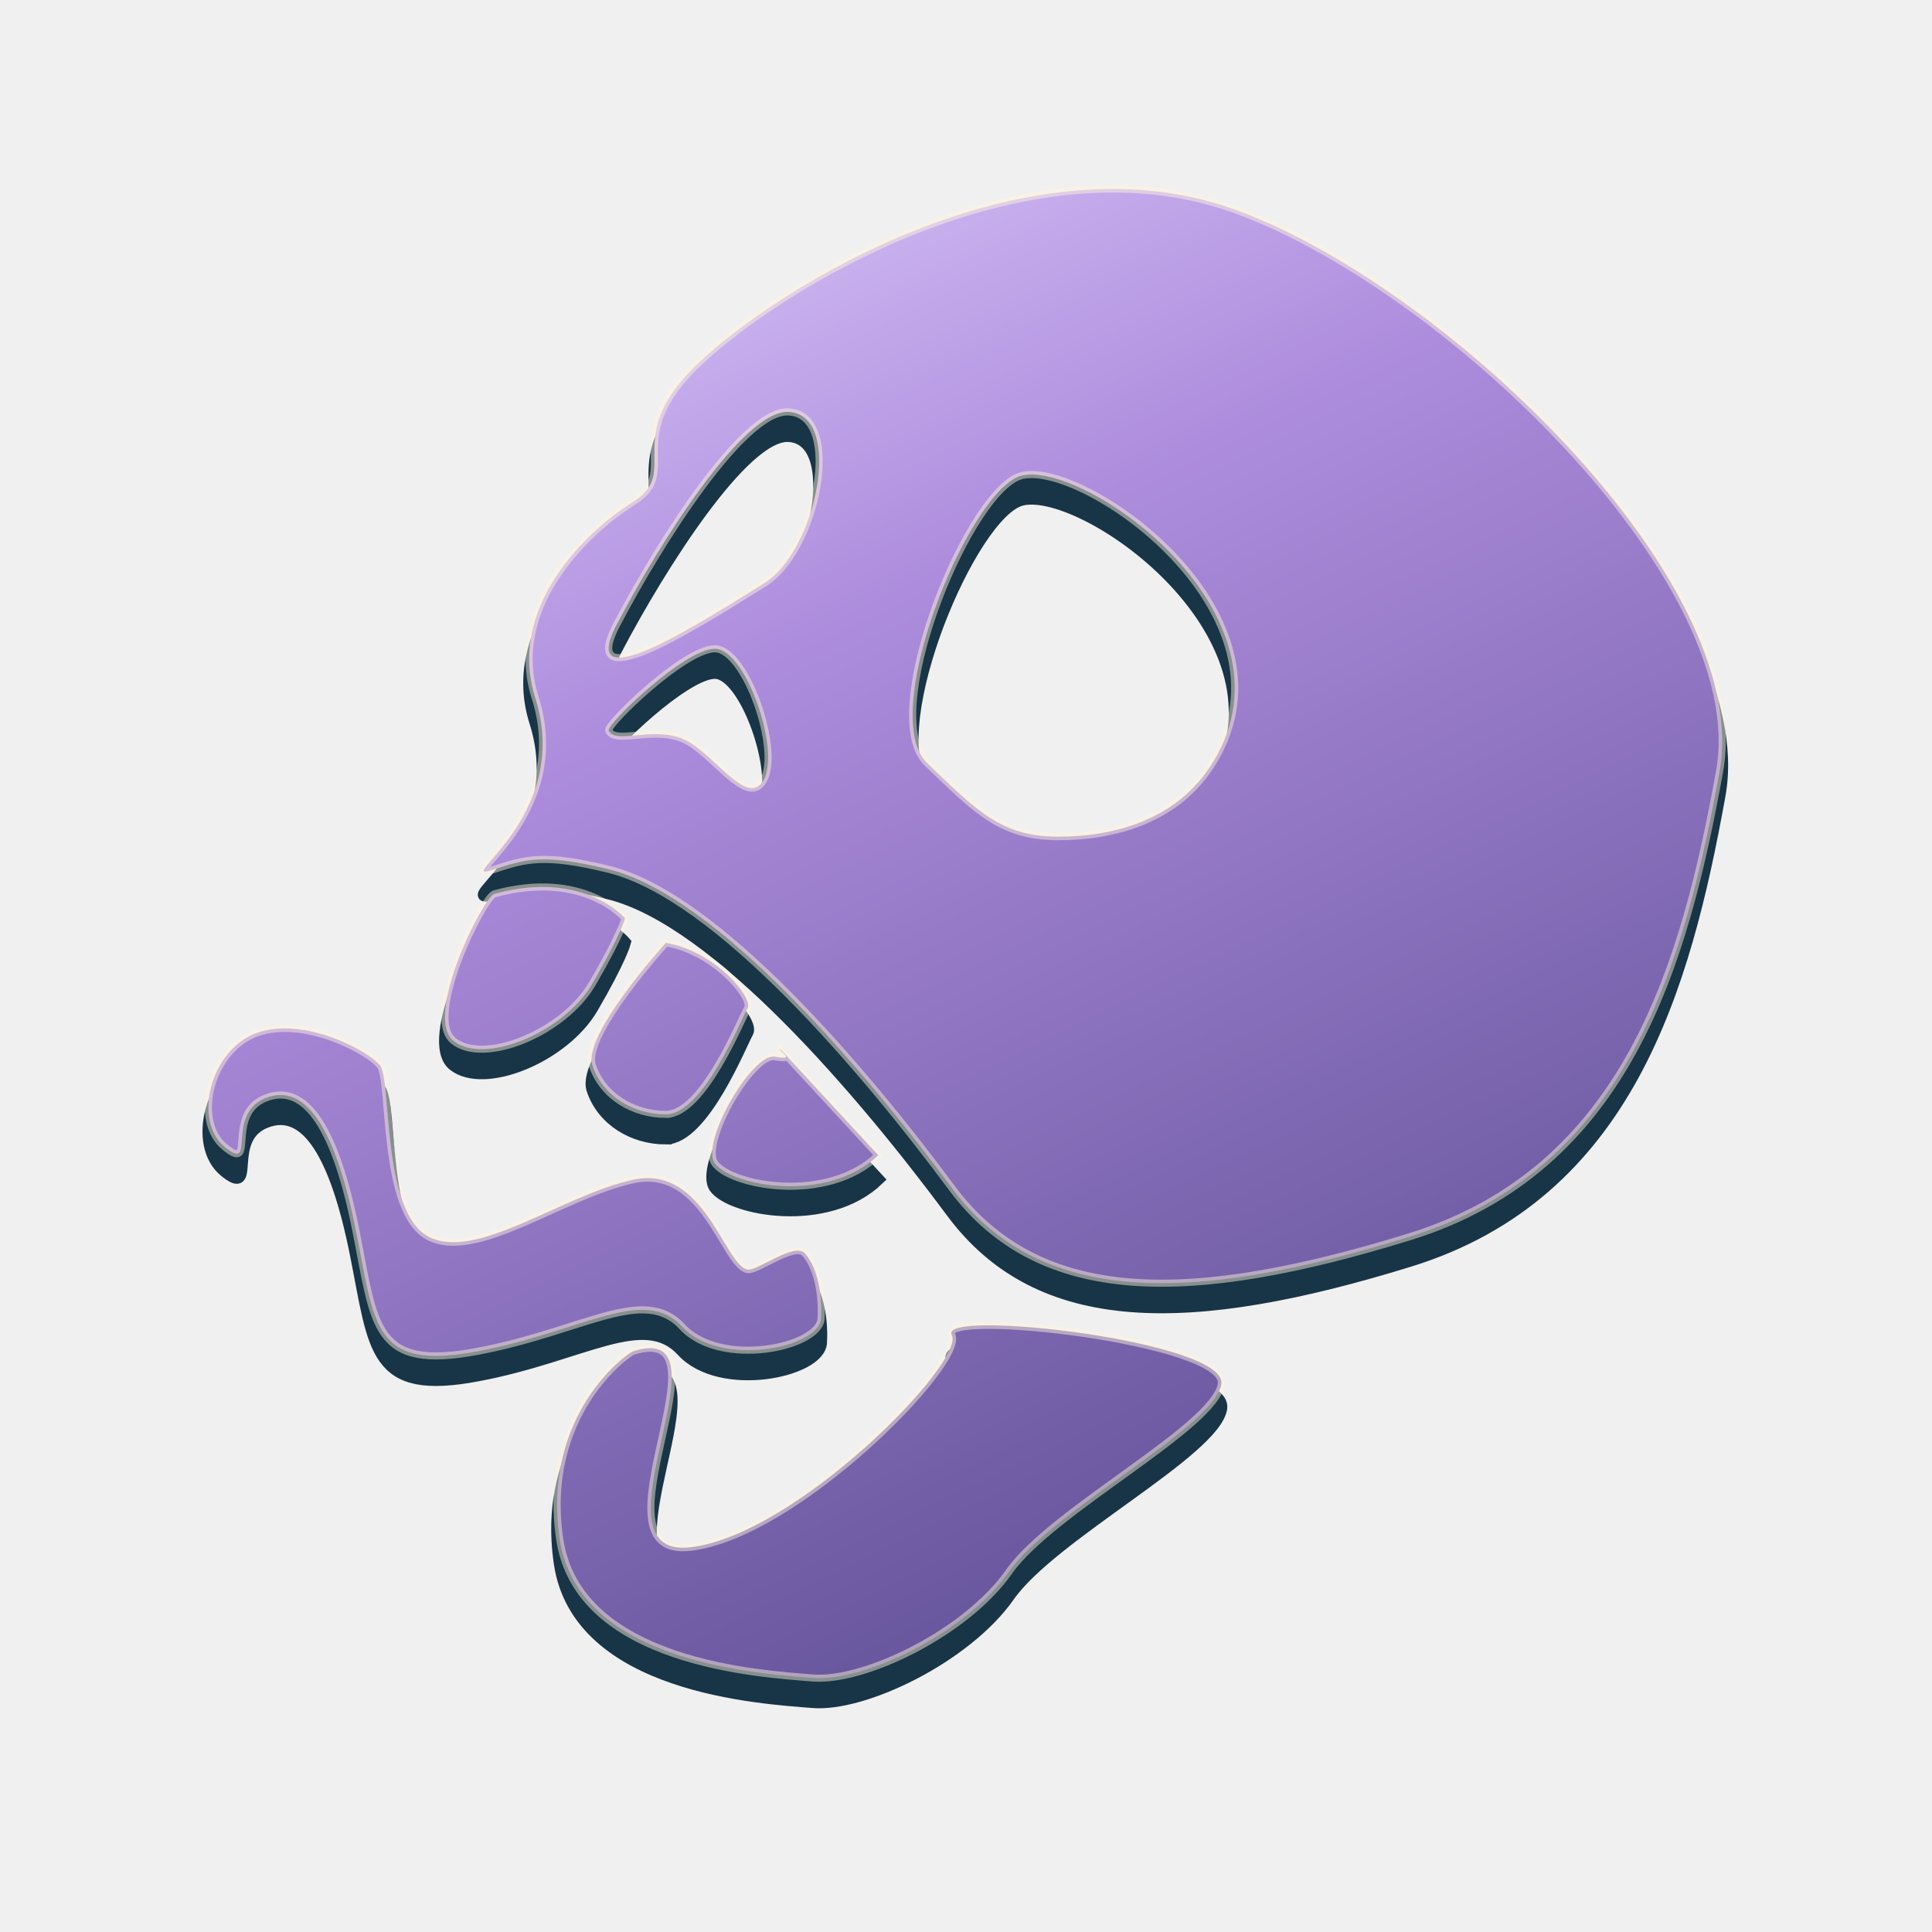
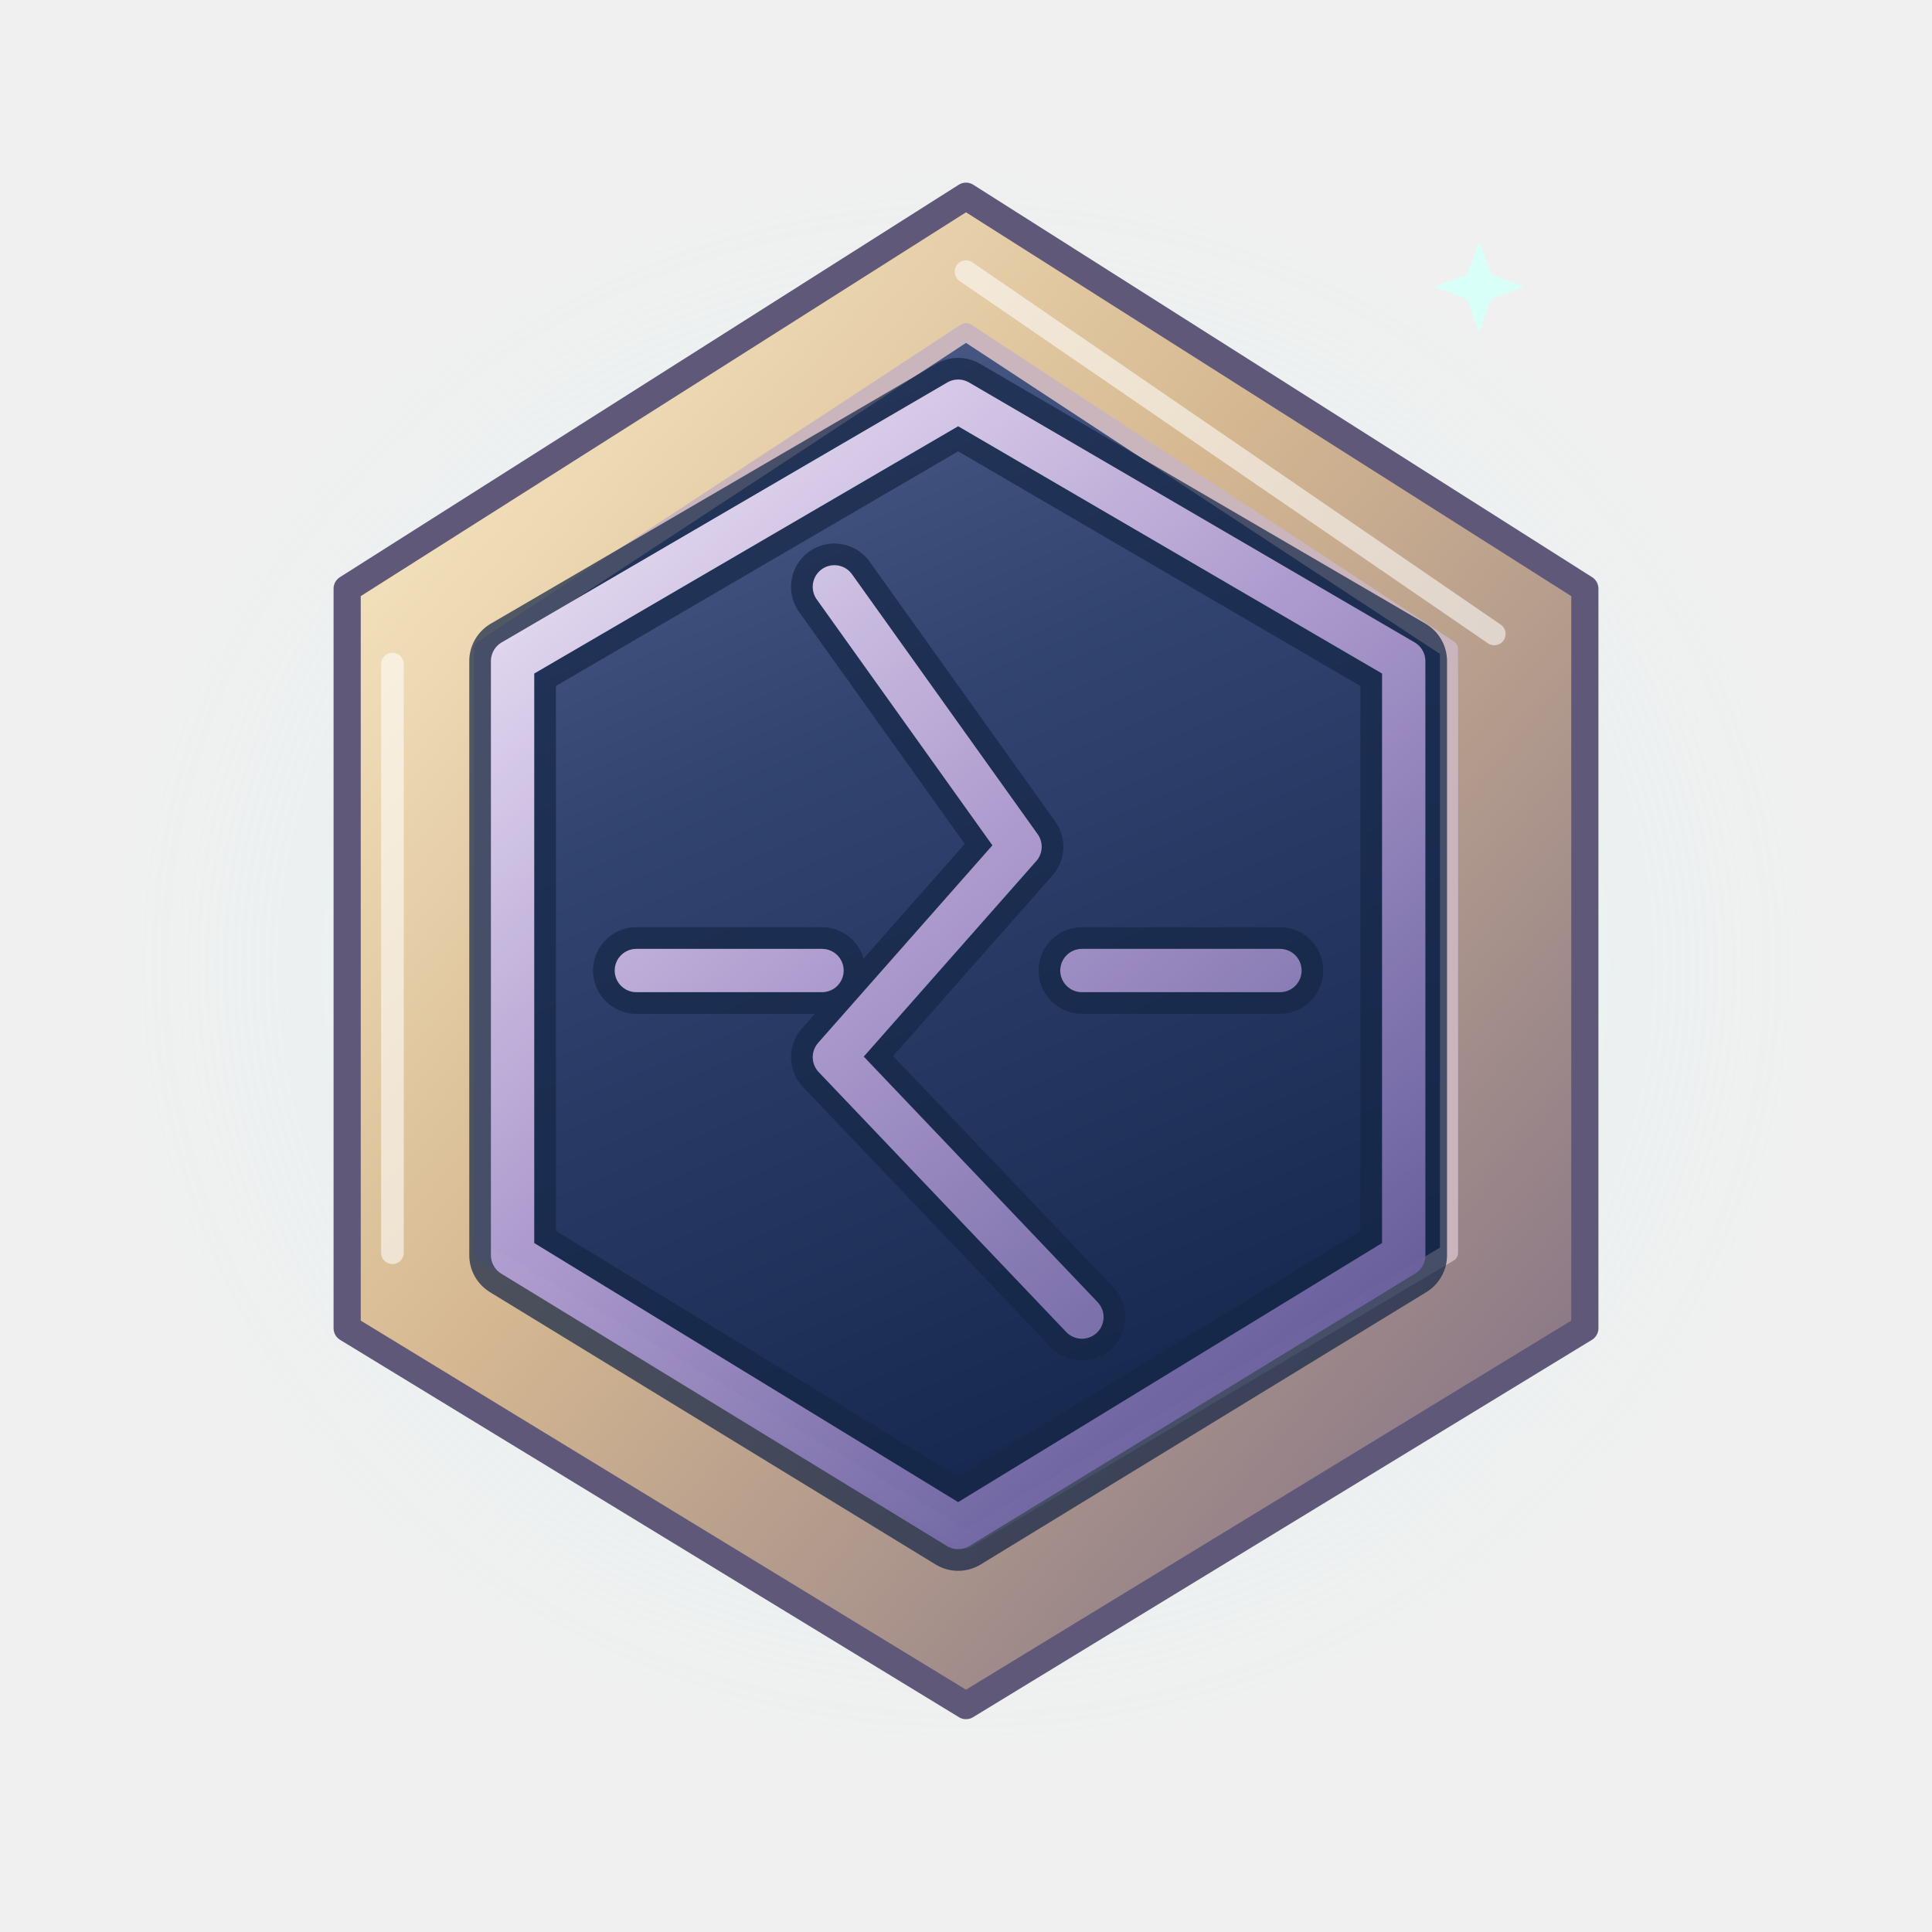
- <svg xmlns="http://www.w3.org/2000/svg" width="384" height="384" viewBox="0 0 120 120">
+ <svg xmlns="http://www.w3.org/2000/svg" width="384" height="384" viewBox="0 0 128 128">
  <defs>
-     <linearGradient id="bronze" x1="0" y1="0" x2=".25" y2="1">
-       <stop stop-color="#fff0c7" />
-       <stop offset=".3" stop-color="#d8b37c" />
-       <stop offset=".65" stop-color="#9b7449" />
-       <stop offset="1" stop-color="#e1c396" />
+     <linearGradient id="acier" x1=".08" y1="0" x2=".86" y2="1">
+       <stop stop-color="#fff9eb" />
+       <stop offset=".22" stop-color="#d8e5ed" />
+       <stop offset=".55" stop-color="#8ea8c3" />
+       <stop offset=".8" stop-color="#577395" />
+       <stop offset="1" stop-color="#b7c9d3" />
    </linearGradient>
-     <linearGradient id="email" x1=".2" y1="0" x2=".75" y2="1">
-       <stop stop-color="#73c9c8" />
-       <stop offset=".36" stop-color="#328b98" />
-       <stop offset="1" stop-color="#184a60" />
+     <linearGradient id="or" x1="0" y1="0" x2="1" y2="1">
+       <stop stop-color="#fff2cd" />
+       <stop offset=".43" stop-color="#d5b891" />
+       <stop offset="1" stop-color="#776884" />
    </linearGradient>
-     <linearGradient id="profond" x2=".4" y2="1">
-       <stop stop-color="#32667b" />
-       <stop offset="1" stop-color="#19394f" />
+     <linearGradient id="violet" x1=".12" y1="0" x2=".8" y2="1">
+       <stop stop-color="#f4eafc" />
+       <stop offset=".46" stop-color="#b5a1d4" />
+       <stop offset="1" stop-color="#645b9b" />
    </linearGradient>
-     <linearGradient id="ivoire" x2=".4" y2="1">
+     <linearGradient id="turquoise" x1=".13" y1="0" x2=".78" y2="1">
+       <stop stop-color="#e6fff9" />
+       <stop offset=".4" stop-color="#8bdce3" />
+       <stop offset="1" stop-color="#3e80ab" />
+     </linearGradient>
+     <linearGradient id="vert" x1=".15" y1="0" x2=".8" y2="1">
+       <stop stop-color="#efffee" />
+       <stop offset=".42" stop-color="#a4ddba" />
+       <stop offset="1" stop-color="#4b947e" />
+     </linearGradient>
+     <linearGradient id="ambre" x1=".12" y1="0" x2=".88" y2="1">
+       <stop stop-color="#fff6dc" />
+       <stop offset=".45" stop-color="#f3c487" />
+       <stop offset="1" stop-color="#ae6680" />
+     </linearGradient>
+     <linearGradient id="cuir" x1=".12" y1="0" x2=".88" y2="1">
+       <stop stop-color="#bd9c84" />
+       <stop offset=".55" stop-color="#856c78" />
+       <stop offset="1" stop-color="#443f68" />
+     </linearGradient>
+     <linearGradient id="nuit" x1="0" y1="0" x2=".35" y2="1">
+       <stop stop-color="#52628d" />
+       <stop offset=".42" stop-color="#31436f" />
+       <stop offset="1" stop-color="#182950" />
+     </linearGradient>
+     <linearGradient id="email" x1="0" y1="0" x2=".2" y2="1">
+       <stop stop-color="#8c77b4" />
+       <stop offset=".47" stop-color="#655b9b" />
+       <stop offset="1" stop-color="#3e4277" />
+     </linearGradient>
+     <linearGradient id="papier" x1=".15" y1="0" x2=".75" y2="1">
      <stop stop-color="#fff9e9" />
-       <stop offset="1" stop-color="#ded4bd" />
+       <stop offset=".53" stop-color="#e9e4e0" />
+       <stop offset="1" stop-color="#bcc9d8" />
    </linearGradient>
-     <linearGradient id="violet" x2=".5" y2="1">
-       <stop stop-color="#e4d5ff" />
-       <stop offset=".4" stop-color="#ad8cdd" />
-       <stop offset="1" stop-color="#65549b" />
-     </linearGradient>
-     <linearGradient id="argent" x2=".5" y2="1">
-       <stop stop-color="#f3f3ec" />
-       <stop offset=".4" stop-color="#b5c3ce" />
-       <stop offset="1" stop-color="#667991" />
-     </linearGradient>
-     <radialGradient id="ambre" cx=".3" cy=".2" r=".9">
-       <stop stop-color="#fff3ad" />
-       <stop offset=".35" stop-color="#efbc54" />
-       <stop offset=".7" stop-color="#b77728" />
-       <stop offset="1" stop-color="#795021" />
-     </radialGradient>
-     <radialGradient id="verre" cx=".3" cy=".25" r=".85">
-       <stop stop-color="#b9f6ef" />
-       <stop offset=".4" stop-color="#5bd5d9" />
-       <stop offset="1" stop-color="#226e8b" />
+     <radialGradient id="lueur">
+       <stop stop-color="#c5f7f5" stop-opacity=".38" />
+       <stop offset="1" stop-color="#c5f7f5" stop-opacity="0" />
    </radialGradient>
  </defs>
-   <g transform="translate(13 12.5) scale(0.367188)">
-     <path d="M255.472,100.513c-5.873,32.47-15.545,67.357-52.5,78.757s-62.522,11.744-77.375-8.291-39.724-49.4-58.032-53.886c-10.866-2.665-14.045-1.751-19.344,0-7.966,2.632,13.4-8.544,6.908-29.016-4.792-15.106,8.29-27.979,16.58-33.161S69.287,44.208,82.759,31.428s54.577-38.342,89.81-26.252S261.344,68.043,255.472,100.513ZM80,94.986c5.181,2.073,11.054,12.09,13.817,6.908S90.7,79.787,85.522,79.787,67.152,92.652,67.56,93.6C68.6,96.022,74.814,92.913,80,94.986ZM97.958,39.718c-7.6-.345-21.762,22.107-29.016,35.924s15.89-1.382,24.871-6.909S107.382,40.146,97.958,39.718Zm38.687,11.054c-8.981,4.145-23.489,40.415-15.2,48.36s12.435,12.435,22.107,12.435,21.823-2.893,27.634-15.2C182.932,71.5,145.626,46.626,136.645,50.771ZM48.216,121.238c15.2-4.145,22.107,4.145,22.107,4.145s-0.691,2.764-5.527,11.054-18.308,13.817-23.489,9.672S46.422,121.728,48.216,121.238ZM71.705,169.6c12.032-2.623,15.433,14.487,19.344,15.2,1.611,0.293,7.877-4.667,9.672-2.763s3.038,6.152,2.763,11.054S86.476,201.513,80,194.468s-16.661.747-34.543,4.145-17.417-4.277-20.726-20.725-8.262-24.855-15.2-22.107-1.412,12.777-6.909,8.29-2.412-16.6,5.527-19.344,18.717,3.033,20.726,5.527,0.189,24.9,8.29,29.016S59.673,172.22,71.705,169.6Zm5.527-11.054c-5.527,0-10.708-3.109-12.435-8.29s12.435-20.726,12.435-20.726c8.29,1.382,14.853,9.327,13.817,11.054S83.6,158.544,77.232,158.544ZM96.576,147.49l16.58,17.963c-8.635,8.29-24.87,5.181-27.634,1.381-2.549-3.5,6.332-18.737,10.132-18.046S96.307,147.893,96.576,147.49ZM71.705,198.613c17.681-5.548-8.29,35.234,9.672,33.161s46.633-31.434,44.215-35.924,46.632,1.036,45.6,8.29-28.671,21.417-35.924,31.779-24.526,18.653-33.161,17.962-39.724-2.418-42.833-23.489S70.663,198.94,71.705,198.613Z" fill="#183447" fill-rule="evenodd" stroke="#183447" stroke-width="2" />
+   <ellipse cx="64" cy="64" rx="57" ry="55" fill="url(#lueur)" />
+   <path d="M64 13 105 39v49l-41 25-41-25V39Z" fill="url(#or)" stroke="#5f5878" stroke-width="1.8" stroke-linejoin="round" />
+   <path d="M64 22 96 43v40l-32 19-32-19V43Z" fill="url(#nuit)" stroke="#cab5bd" stroke-width="1.2" stroke-linejoin="round" />
+   <path d="M64 18 99 42M26 44v39" fill="none" stroke="#fff" stroke-width="1.5" stroke-opacity="0.56" stroke-linecap="round" stroke-linejoin="round" />
+   <g transform="translate(11 11) scale(.82)" fill="none" stroke="#152747" stroke-width="7" stroke-linecap="round" stroke-linejoin="round" opacity=".72">
+     <path d="M64 19 100 40v48l-36 22-36-22V40ZM54 34l15 21-15 17 20 21M38 65h15m21 0h16" />
  </g>
-   <g transform="translate(13 11) scale(0.367188)">
-     <path d="M255.472,100.513c-5.873,32.47-15.545,67.357-52.5,78.757s-62.522,11.744-77.375-8.291-39.724-49.4-58.032-53.886c-10.866-2.665-14.045-1.751-19.344,0-7.966,2.632,13.4-8.544,6.908-29.016-4.792-15.106,8.29-27.979,16.58-33.161S69.287,44.208,82.759,31.428s54.577-38.342,89.81-26.252S261.344,68.043,255.472,100.513ZM80,94.986c5.181,2.073,11.054,12.09,13.817,6.908S90.7,79.787,85.522,79.787,67.152,92.652,67.56,93.6C68.6,96.022,74.814,92.913,80,94.986ZM97.958,39.718c-7.6-.345-21.762,22.107-29.016,35.924s15.89-1.382,24.871-6.909S107.382,40.146,97.958,39.718Zm38.687,11.054c-8.981,4.145-23.489,40.415-15.2,48.36s12.435,12.435,22.107,12.435,21.823-2.893,27.634-15.2C182.932,71.5,145.626,46.626,136.645,50.771ZM48.216,121.238c15.2-4.145,22.107,4.145,22.107,4.145s-0.691,2.764-5.527,11.054-18.308,13.817-23.489,9.672S46.422,121.728,48.216,121.238ZM71.705,169.6c12.032-2.623,15.433,14.487,19.344,15.2,1.611,0.293,7.877-4.667,9.672-2.763s3.038,6.152,2.763,11.054S86.476,201.513,80,194.468s-16.661.747-34.543,4.145-17.417-4.277-20.726-20.725-8.262-24.855-15.2-22.107-1.412,12.777-6.909,8.29-2.412-16.6,5.527-19.344,18.717,3.033,20.726,5.527,0.189,24.9,8.29,29.016S59.673,172.22,71.705,169.6Zm5.527-11.054c-5.527,0-10.708-3.109-12.435-8.29s12.435-20.726,12.435-20.726c8.29,1.382,14.853,9.327,13.817,11.054S83.6,158.544,77.232,158.544ZM96.576,147.49l16.58,17.963c-8.635,8.29-24.87,5.181-27.634,1.381-2.549-3.5,6.332-18.737,10.132-18.046S96.307,147.893,96.576,147.49ZM71.705,198.613c17.681-5.548-8.29,35.234,9.672,33.161s46.633-31.434,44.215-35.924,46.632,1.036,45.6,8.29-28.671,21.417-35.924,31.779-24.526,18.653-33.161,17.962-39.724-2.418-42.833-23.489S70.663,198.94,71.705,198.613Z" fill="url(#violet)" fill-rule="evenodd" />
-     <g opacity=".48">
-       <path d="M255.472,100.513c-5.873,32.47-15.545,67.357-52.5,78.757s-62.522,11.744-77.375-8.291-39.724-49.4-58.032-53.886c-10.866-2.665-14.045-1.751-19.344,0-7.966,2.632,13.4-8.544,6.908-29.016-4.792-15.106,8.29-27.979,16.58-33.161S69.287,44.208,82.759,31.428s54.577-38.342,89.81-26.252S261.344,68.043,255.472,100.513ZM80,94.986c5.181,2.073,11.054,12.09,13.817,6.908S90.7,79.787,85.522,79.787,67.152,92.652,67.56,93.6C68.6,96.022,74.814,92.913,80,94.986ZM97.958,39.718c-7.6-.345-21.762,22.107-29.016,35.924s15.89-1.382,24.871-6.909S107.382,40.146,97.958,39.718Zm38.687,11.054c-8.981,4.145-23.489,40.415-15.2,48.36s12.435,12.435,22.107,12.435,21.823-2.893,27.634-15.2C182.932,71.5,145.626,46.626,136.645,50.771ZM48.216,121.238c15.2-4.145,22.107,4.145,22.107,4.145s-0.691,2.764-5.527,11.054-18.308,13.817-23.489,9.672S46.422,121.728,48.216,121.238ZM71.705,169.6c12.032-2.623,15.433,14.487,19.344,15.2,1.611,0.293,7.877-4.667,9.672-2.763s3.038,6.152,2.763,11.054S86.476,201.513,80,194.468s-16.661.747-34.543,4.145-17.417-4.277-20.726-20.725-8.262-24.855-15.2-22.107-1.412,12.777-6.909,8.29-2.412-16.6,5.527-19.344,18.717,3.033,20.726,5.527,0.189,24.9,8.29,29.016S59.673,172.22,71.705,169.6Zm5.527-11.054c-5.527,0-10.708-3.109-12.435-8.29s12.435-20.726,12.435-20.726c8.29,1.382,14.853,9.327,13.817,11.054S83.6,158.544,77.232,158.544ZM96.576,147.49l16.58,17.963c-8.635,8.29-24.87,5.181-27.634,1.381-2.549-3.5,6.332-18.737,10.132-18.046S96.307,147.893,96.576,147.49ZM71.705,198.613c17.681-5.548-8.29,35.234,9.672,33.161s46.633-31.434,44.215-35.924,46.632,1.036,45.6,8.29-28.671,21.417-35.924,31.779-24.526,18.653-33.161,17.962-39.724-2.418-42.833-23.489S70.663,198.94,71.705,198.613Z" fill="none" fill-rule="evenodd" stroke="#fff4d9" stroke-width="1.2" />
-     </g>
+   <g transform="translate(11 11) scale(.82)" fill="none" stroke="url(#violet)" stroke-width="3.5" stroke-linecap="round" stroke-linejoin="round" opacity=".95">
+     <path d="M64 19 100 40v48l-36 22-36-22V40ZM54 34l15 21-15 17 20 21M38 65h15m21 0h16" />
  </g>
+   <path d="M98 16l0.81 2.19L101 19l-2.19 0.81L98 22l-0.81 -2.19L95 19l2.19 -0.81Z" fill="#d8fff8" stroke="none" stroke-width="0" stroke-linejoin="round" />
</svg>
